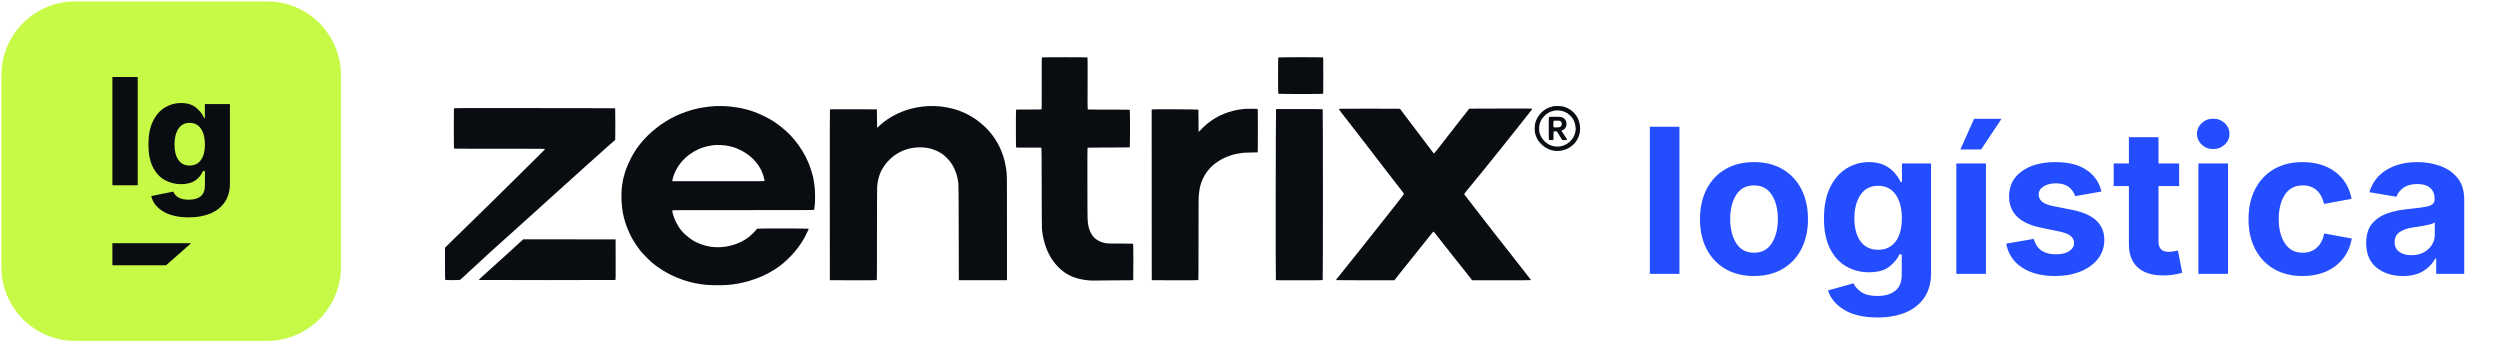
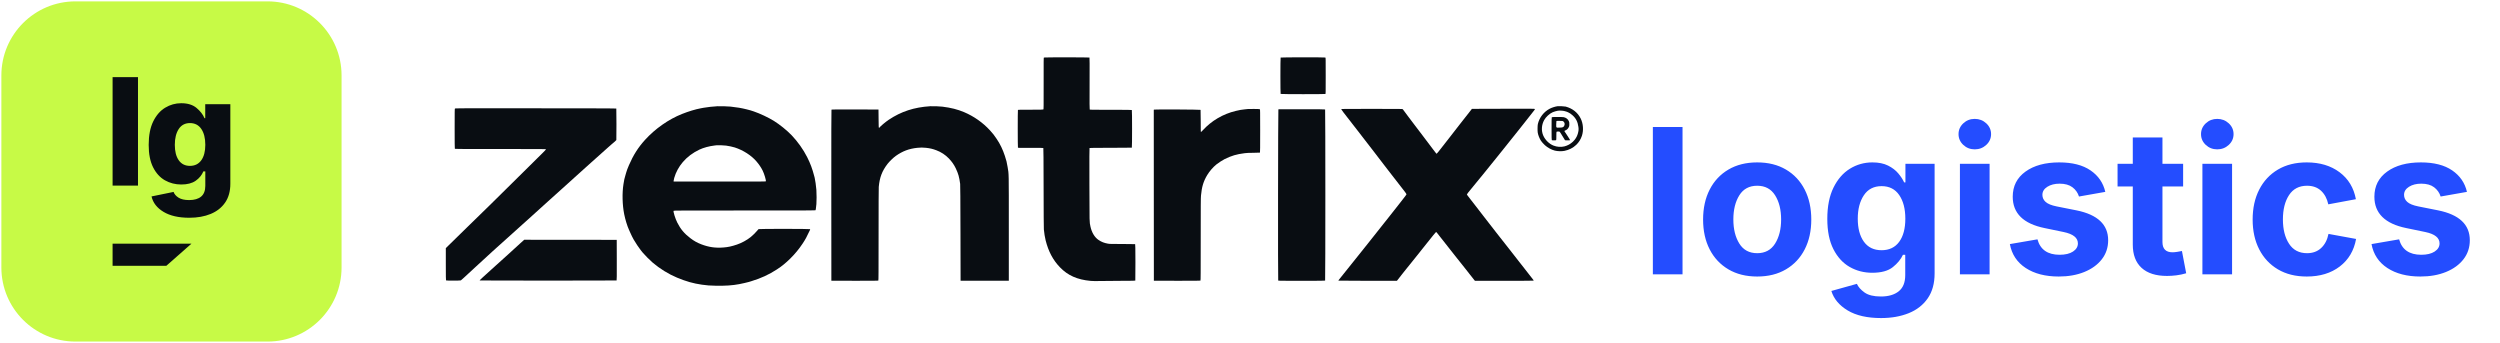
- <svg xmlns="http://www.w3.org/2000/svg" viewBox="0 0 2191 300" width="2191" height="300" color="#090D12">
+ <svg xmlns="http://www.w3.org/2000/svg" viewBox="0 0 2187 300" width="2187" height="300" color="#090D12">
  <g transform="scale(0.3)">
    <rect x="4" y="4" width="992" height="992" rx="216" fill="#C7FA46" />
    <path d="M402.382 225.0V541.183H328.324V225.0ZM551.994 634.976Q505.522 634.976 476.874 617.788Q448.227 600.599 441.861 572.801L506.158 559.644Q509.341 569.193 520.482 576.302Q531.622 583.411 551.57 583.411Q574.275 583.411 586.477 573.225Q598.679 563.039 598.679 541.819V499.803H592.949Q586.371 515.93 570.774 526.965Q555.177 537.999 528.652 537.999Q502.551 537.999 481.012 525.798Q459.473 513.596 446.529 488.026Q433.585 462.455 433.585 422.561Q433.585 380.969 446.847 354.019Q460.11 327.07 481.755 314.019Q503.399 300.969 528.439 300.969Q556.662 300.969 573.108 314.762Q589.554 328.555 596.344 344.683H598.466V303.94H671.676V535.877Q671.676 568.557 656.504 590.626Q641.331 612.695 614.382 623.836Q587.432 634.976 551.994 634.976ZM553.904 483.675Q575.124 483.675 586.901 467.442Q598.679 451.208 598.679 422.349Q598.679 393.065 587.007 375.982Q575.336 358.9 553.904 358.9Q532.471 358.9 521.118 376.301Q509.766 393.701 509.766 422.349Q509.766 450.996 521.225 467.336Q532.684 483.675 553.904 483.675Z" fill="#090D12" />
    <path d="M328.3,710.5 L558.3,710.5 L485.1,775.0 L328.3,775.0 Z" fill="#090D12" />
  </g>
  <g transform="translate(390,50) scale(0.1610306) translate(-61,-61)" style="color:#090D12">
    <g fill="currentColor">
      <g transform="translate(0,1365) scale(0.1,-0.1)">
        <path d="M33100 13020 c-13 -8 -15 -174 -13 -1409 1 -1267 0 -1401 -14 -1413 -13 -10 -148 -13 -695 -13 -592 0 -680 -2 -688 -15 -14 -22 -13 -2015 1 -2041 10 -20 18 -21 689 -17 478 2 682 0 690 -8 8 -8 12 -634 15 -2160 2 -1341 7 -2192 14 -2264 16 -190 56 -431 96 -592 153 -606 398 -1067 774 -1460 427 -445 944 -676 1666 -742 133 -12 245 -13 655 -6 272 5 782 9 1132 10 498 0 639 3 645 13 4 6 7 453 6 991 -2 773 -6 981 -15 988 -7 4 -319 7 -694 8 -637 0 -688 1 -792 20 -199 36 -340 91 -499 197 -212 140 -374 407 -443 730 -56 268 -53 150 -57 2287 -3 1407 -1 1972 7 1980 8 8 344 11 1148 11 625 1 1143 4 1150 8 17 12 18 2027 0 2045 -9 9 -277 12 -1144 12 -990 0 -1133 2 -1144 15 -10 12 -11 311 -7 1414 4 1028 2 1402 -6 1410 -14 14 -2454 16 -2477 1z" />
        <path d="M45962 13018 c-17 -17 -17 -1959 0 -1976 16 -16 2399 -18 2429 -2 19 10 19 32 19 990 0 958 0 980 -19 990 -30 16 -2413 14 -2429 -2z" />
        <path d="M15370 10374 c-200 -8 -596 -52 -759 -84 -25 -5 -97 -18 -159 -30 -288 -54 -653 -165 -1007 -305 -727 -287 -1469 -807 -2014 -1410 -374 -413 -638 -830 -873 -1375 -69 -160 -122 -301 -146 -390 -6 -19 -26 -89 -45 -155 -60 -203 -67 -237 -107 -490 -76 -484 -60 -1121 40 -1625 59 -295 164 -637 259 -845 10 -22 38 -85 62 -140 56 -131 141 -302 192 -390 105 -182 295 -467 384 -577 21 -26 74 -91 117 -145 93 -114 379 -400 533 -534 376 -325 867 -627 1323 -816 505 -209 875 -314 1350 -383 280 -40 428 -51 755 -57 535 -9 903 16 1280 87 145 28 455 98 520 119 17 5 77 23 135 41 528 161 954 357 1385 638 269 175 471 339 724 587 254 250 481 525 676 820 156 237 210 336 395 729 10 21 16 45 13 52 -7 20 -2781 21 -2804 2 -9 -7 -45 -49 -81 -93 -77 -94 -243 -257 -343 -337 -214 -171 -490 -321 -755 -411 -283 -95 -474 -137 -719 -156 -450 -36 -806 16 -1220 175 -219 85 -383 177 -576 322 -332 250 -544 502 -721 855 -107 212 -223 583 -201 640 6 16 257 17 3856 17 3657 0 3851 1 3859 18 9 17 19 98 44 332 14 141 14 573 -1 770 -16 206 -64 546 -92 654 -6 23 -17 66 -25 96 -106 406 -209 681 -382 1025 -212 421 -518 851 -850 1197 -256 266 -648 582 -964 778 -294 182 -751 397 -1083 510 -166 57 -195 65 -390 114 -292 73 -530 113 -880 150 -141 15 -547 26 -705 20z m465 -2139 c141 -18 364 -66 473 -101 461 -150 900 -432 1179 -759 140 -163 247 -322 334 -495 87 -173 195 -535 175 -586 -5 -12 -332 -14 -2508 -12 l-2503 3 1 40 c0 22 15 92 33 155 89 311 246 601 467 860 237 278 537 504 898 676 226 107 531 189 826 224 52 6 109 12 125 15 60 7 383 -5 500 -20z" />
        <path d="M26925 10374 c-872 -54 -1578 -285 -2255 -737 -161 -108 -456 -354 -495 -414 -9 -13 -24 -23 -33 -21 -16 3 -17 44 -22 498 l-5 495 -1271 3 c-1061 2 -1273 0 -1283 -11 -8 -11 -10 -1224 -9 -4653 l3 -4639 1269 -3 c929 -1 1272 1 1282 9 12 10 14 416 14 2499 0 1550 4 2527 10 2591 49 522 176 854 474 1248 93 122 324 346 444 431 377 266 722 397 1178 445 178 19 298 19 471 0 221 -25 353 -56 554 -130 268 -100 499 -252 693 -455 158 -166 281 -343 369 -530 140 -298 186 -461 239 -845 8 -56 13 -857 17 -2670 l6 -2590 1310 0 1310 0 0 2845 c0 3153 5 2917 -65 3330 -44 265 -68 362 -151 610 -115 348 -250 628 -438 910 -134 201 -221 313 -369 473 -390 424 -872 763 -1407 990 -352 149 -713 240 -1180 298 -154 19 -522 32 -660 23z" />
        <path d="M61000 10374 c-120 -16 -299 -72 -415 -132 -324 -167 -568 -481 -650 -836 -19 -83 -23 -367 -6 -468 22 -134 94 -314 175 -441 36 -56 143 -177 215 -241 147 -133 355 -247 536 -292 155 -39 376 -45 523 -15 253 51 469 162 645 330 139 133 242 298 305 487 99 297 72 666 -68 945 -163 323 -442 543 -815 644 -59 16 -364 29 -445 19z m380 -263 c114 -30 130 -36 202 -69 83 -38 143 -78 232 -156 189 -166 288 -360 325 -641 18 -133 10 -214 -36 -375 -93 -321 -381 -591 -723 -677 -192 -48 -408 -32 -598 44 -235 93 -453 310 -556 550 -111 260 -92 573 51 833 93 171 295 356 469 431 68 28 208 69 274 79 90 14 276 4 360 -19z" />
        <path d="M60692 9778 c-9 -9 -12 -161 -12 -623 0 -462 3 -614 12 -623 16 -16 220 -16 236 0 9 9 12 73 12 228 0 155 3 219 12 228 14 14 141 16 167 2 10 -5 74 -104 142 -220 68 -116 132 -220 142 -231 16 -17 32 -19 147 -19 76 0 131 4 135 10 3 6 -31 67 -78 138 -46 70 -107 165 -137 212 -29 47 -62 94 -72 106 -26 29 -22 53 9 65 100 38 157 88 205 181 31 59 33 69 33 168 0 95 -3 111 -29 167 -50 110 -147 184 -274 212 -75 16 -634 15 -650 -1z m632 -232 c73 -55 89 -165 37 -247 -44 -70 -79 -82 -247 -87 -193 -6 -185 -14 -181 191 2 85 7 159 11 166 6 9 50 11 175 9 167 -3 168 -3 205 -32z" />
        <path d="M1104 10245 c-12 -16 -14 -195 -14 -1088 0 -717 3 -1075 10 -1088 11 -19 49 -19 2481 -19 2040 0 2471 -2 2475 -13 3 -8 -72 -89 -183 -198 -103 -101 -507 -501 -898 -889 -819 -813 -1286 -1275 -1675 -1654 -151 -148 -300 -294 -330 -325 -30 -31 -190 -187 -355 -346 -165 -159 -411 -400 -547 -534 -136 -135 -252 -247 -258 -251 -8 -5 -723 -705 -1073 -1050 l-127 -126 0 -870 c0 -663 3 -873 12 -882 17 -17 774 -16 805 1 12 7 93 78 178 157 86 80 203 188 260 240 57 52 237 219 401 370 164 151 343 316 398 365 55 50 152 139 216 199 63 60 174 161 245 225 72 63 182 163 245 221 101 93 329 298 539 484 198 176 627 561 696 626 44 41 127 117 185 167 58 51 173 155 257 230 270 245 435 393 689 623 137 124 326 295 420 380 270 246 631 570 734 660 90 79 405 363 738 666 84 76 205 186 270 243 64 57 207 185 316 285 110 100 246 222 302 271 56 50 182 162 280 250 98 88 246 220 328 293 83 74 213 190 289 259 75 69 166 148 201 177 125 101 254 216 260 232 9 24 7 1697 -2 1711 -7 10 -904 13 -4381 15 -4343 3 -4373 3 -4387 -17z" />
        <path d="M56779 10233 l-427 -3 -153 -197 c-85 -108 -218 -277 -296 -376 -79 -98 -191 -242 -250 -319 -119 -155 -314 -406 -462 -595 -53 -66 -139 -177 -191 -245 -52 -67 -162 -208 -245 -313 -83 -104 -186 -236 -229 -292 -44 -57 -85 -103 -92 -103 -7 0 -81 93 -166 207 -230 310 -396 531 -614 813 -108 140 -298 390 -422 555 -125 165 -281 371 -347 459 -66 87 -154 206 -197 265 -42 58 -83 114 -92 124 -15 16 -108 17 -1681 17 -1354 0 -1665 -2 -1665 -13 0 -15 216 -304 341 -457 47 -58 105 -132 130 -165 24 -33 78 -103 119 -155 42 -52 172 -220 290 -373 118 -153 261 -338 317 -410 57 -73 141 -181 187 -242 47 -60 123 -158 168 -217 46 -58 153 -197 238 -308 85 -111 187 -243 225 -294 96 -123 182 -236 300 -391 54 -71 167 -217 249 -323 83 -107 160 -206 171 -221 11 -15 74 -96 140 -180 147 -187 302 -387 358 -461 23 -30 89 -116 148 -190 118 -151 169 -223 169 -240 0 -12 -69 -106 -210 -285 -47 -60 -169 -216 -270 -345 -192 -245 -285 -364 -505 -640 -72 -91 -237 -298 -365 -460 -128 -162 -304 -383 -389 -491 -86 -108 -237 -298 -336 -424 -99 -126 -222 -280 -273 -342 -51 -63 -134 -167 -185 -232 -85 -109 -271 -341 -901 -1125 -297 -369 -273 -335 -255 -347 8 -5 670 -9 1591 -9 l1577 0 73 93 c40 52 136 175 213 273 77 98 162 206 190 239 28 33 177 218 331 410 154 193 317 395 361 450 44 55 149 188 234 295 584 735 710 890 727 889 18 -1 42 -30 202 -239 87 -115 198 -255 485 -615 61 -76 159 -201 219 -278 59 -77 163 -208 230 -291 66 -82 191 -238 276 -346 85 -109 189 -239 231 -291 42 -52 107 -134 144 -184 107 -141 278 -357 302 -382 l22 -23 1590 0 c1099 0 1592 3 1596 10 4 6 1 19 -7 29 -33 47 -358 464 -499 640 -85 108 -218 277 -295 376 -77 99 -190 243 -250 320 -60 77 -175 223 -254 325 -79 102 -203 259 -275 350 -73 91 -188 237 -256 325 -69 88 -165 211 -214 273 -161 204 -431 551 -685 882 -53 69 -152 197 -220 285 -68 88 -185 239 -259 335 -74 96 -175 227 -226 290 -146 185 -185 238 -185 253 0 14 107 152 251 323 41 49 136 166 212 259 75 94 171 211 213 260 41 50 136 164 209 255 73 91 190 235 259 320 70 85 157 193 193 240 37 47 135 168 219 270 83 102 259 320 390 486 131 165 356 446 499 624 143 178 301 375 351 439 49 64 182 231 295 372 218 274 497 627 568 722 36 47 41 60 31 72 -11 13 -165 15 -1289 13 -702 -2 -1468 -4 -1702 -5z" />
        <path d="M44200 10224 c-19 -2 -102 -11 -185 -19 -180 -18 -278 -35 -490 -86 -697 -167 -1323 -535 -1796 -1056 -46 -51 -90 -93 -96 -93 -10 0 -13 125 -13 598 0 328 -4 603 -8 609 -12 18 -2487 32 -2520 14 l-22 -12 2 -4642 3 -4642 1259 -3 c922 -1 1262 1 1272 9 12 10 14 374 14 2233 0 1881 3 2247 15 2388 42 468 133 771 336 1110 125 208 313 426 497 576 101 83 350 245 452 294 391 190 634 261 1080 320 124 16 223 20 491 22 185 2 341 6 348 10 8 5 11 308 11 1175 0 1039 -2 1170 -15 1181 -12 10 -89 14 -308 16 -161 1 -308 0 -327 -2z" />
        <path d="M45839 10189 c-17 -32 -27 -9263 -9 -9284 11 -13 157 -15 1274 -15 968 0 1265 3 1274 12 17 17 17 9279 0 9296 -9 9 -305 12 -1270 12 l-1257 0 -12 -21z" />
        <path d="M4669 2940 c-110 -100 -283 -257 -382 -349 -100 -93 -217 -199 -259 -237 -100 -89 -590 -531 -725 -654 -58 -52 -142 -129 -188 -170 -482 -432 -675 -612 -669 -622 7 -10 7424 -10 7442 0 10 7 12 235 10 1108 l-3 1099 -2512 3 -2513 2 -201 -180z" />
      </g>
    </g>
  </g>
-   <path d="M1471.874 111.098V240.0H1445.921V111.098ZM1537.19 241.903Q1522.656 241.903 1512.015 235.631Q1501.374 229.359 1495.621 218.156Q1489.868 206.953 1489.868 192.073Q1489.868 177.106 1495.621 165.86Q1501.374 154.613 1512.015 148.341Q1522.656 142.069 1537.19 142.069Q1551.724 142.069 1562.365 148.341Q1573.006 154.613 1578.759 165.86Q1584.512 177.106 1584.512 192.073Q1584.512 206.953 1578.759 218.156Q1573.006 229.359 1562.365 235.631Q1551.724 241.903 1537.19 241.903ZM1537.19 221.487Q1547.572 221.487 1552.849 213.095Q1558.126 204.703 1558.126 191.986Q1558.126 179.182 1552.849 170.834Q1547.572 162.486 1537.19 162.486Q1526.809 162.486 1521.575 170.834Q1516.341 179.182 1516.341 191.986Q1516.341 204.703 1521.575 213.095Q1526.809 221.487 1537.19 221.487ZM1645.589 278.238Q1627.422 278.238 1616.348 271.577Q1605.275 264.915 1602.074 254.534L1624.394 248.305Q1626.211 252.371 1631.099 255.875Q1635.987 259.379 1645.416 259.379Q1655.279 259.379 1660.988 254.837Q1666.698 250.295 1666.698 240.692V222.871H1664.708Q1662.027 228.753 1655.841 233.685Q1649.655 238.616 1637.89 238.616Q1626.989 238.616 1618.079 233.512Q1609.168 228.407 1603.847 217.94Q1598.527 207.472 1598.527 191.467Q1598.527 175.116 1603.934 164.129Q1609.341 153.142 1618.295 147.606Q1627.249 142.069 1637.976 142.069Q1646.108 142.069 1651.645 144.837Q1657.182 147.606 1660.599 151.672Q1664.016 155.738 1665.747 159.544H1666.871V143.28H1692.392V239.221Q1692.392 252.285 1686.38 260.979Q1680.367 269.673 1669.769 273.956Q1659.172 278.238 1645.589 278.238ZM1646.022 218.891Q1655.971 218.891 1661.378 211.581Q1666.785 204.271 1666.785 191.294Q1666.785 178.404 1661.421 170.618Q1656.057 162.832 1646.022 162.832Q1635.814 162.832 1630.493 170.834Q1625.173 178.836 1625.173 191.294Q1625.173 204.011 1630.536 211.451Q1635.9 218.891 1646.022 218.891ZM1714.539 240.0V143.28H1740.493V240.0ZM1718.086 130.995 1730.111 104.09H1754.161L1736.254 130.995ZM1800.964 241.903Q1783.489 241.903 1772.113 234.463Q1760.736 227.023 1758.227 213.527L1782.364 209.375Q1786.084 222.871 1801.743 222.871Q1809.183 222.871 1813.465 220.059Q1817.747 217.247 1817.747 212.922Q1817.747 205.568 1805.29 202.973L1788.593 199.513Q1760.736 193.803 1760.736 172.088Q1760.736 158.16 1771.896 150.114Q1783.056 142.069 1801.397 142.069Q1818.613 142.069 1828.821 149.076Q1839.029 156.084 1841.711 167.849L1818.699 171.915Q1817.142 166.984 1812.989 163.827Q1808.837 160.669 1801.743 160.669Q1795.341 160.669 1791.015 163.394Q1786.69 166.119 1786.69 170.445Q1786.69 174.078 1789.501 176.63Q1792.313 179.182 1799.147 180.567L1816.536 184.027Q1844.22 189.65 1844.22 210.153Q1844.22 219.67 1838.683 226.807Q1833.147 233.944 1823.371 237.924Q1813.595 241.903 1800.964 241.903ZM1909.796 143.28V163.091H1891.715V211.711Q1891.715 220.708 1900.539 220.708Q1902.01 220.708 1904.648 220.319Q1907.287 219.929 1908.758 219.583L1912.478 239.048Q1908.152 240.346 1903.87 240.865Q1899.587 241.384 1895.694 241.384Q1881.161 241.384 1873.461 234.333Q1865.761 227.283 1865.761 213.96V163.091H1852.439V143.28H1865.761V120.268H1891.715V143.28ZM1926.666 240.0V143.28H1952.619V240.0ZM1939.642 130.649Q1933.76 130.649 1929.607 126.756Q1925.454 122.863 1925.454 117.327Q1925.454 111.79 1929.607 107.897Q1933.76 104.004 1939.642 104.004Q1945.525 104.004 1949.721 107.897Q1953.917 111.79 1953.917 117.327Q1953.917 122.863 1949.721 126.756Q1945.525 130.649 1939.642 130.649ZM2017.935 241.903Q2003.315 241.903 1992.717 235.631Q1982.12 229.359 1976.367 218.156Q1970.614 206.953 1970.614 192.073Q1970.614 177.106 1976.367 165.86Q1982.12 154.613 1992.717 148.341Q2003.315 142.069 2017.935 142.069Q2035.151 142.069 2046.657 150.677Q2058.163 159.285 2060.932 174.251L2036.795 178.75Q2035.151 171.223 2030.436 166.854Q2025.721 162.486 2018.195 162.486Q2007.814 162.486 2002.45 170.661Q1997.086 178.836 1997.086 191.986Q1997.086 204.963 2002.45 213.225Q2007.814 221.487 2018.195 221.487Q2025.721 221.487 2030.566 216.945Q2035.411 212.403 2036.968 204.617L2061.105 209.029Q2058.336 224.341 2046.83 233.122Q2035.324 241.903 2017.935 241.903ZM2105.918 241.903Q2092.076 241.903 2082.906 234.593Q2073.735 227.283 2073.735 212.922Q2073.735 202.108 2078.926 195.966Q2084.117 189.823 2092.422 186.968Q2100.727 184.113 2110.243 183.248Q2122.701 182.037 2128.194 180.696Q2133.688 179.355 2133.688 174.597V174.165Q2133.688 168.022 2129.752 164.648Q2125.815 161.274 2118.548 161.274Q2111.022 161.274 2106.437 164.519Q2101.852 167.763 2100.294 172.434L2076.504 168.455Q2080.224 155.911 2091.341 148.99Q2102.457 142.069 2118.635 142.069Q2129.016 142.069 2138.403 145.356Q2147.789 148.644 2153.715 155.867Q2159.641 163.091 2159.641 174.857V240.0H2135.072V226.591H2134.207Q2130.66 233.339 2123.653 237.621Q2116.645 241.903 2105.918 241.903ZM2113.271 223.649Q2122.355 223.649 2128.108 218.372Q2133.861 213.095 2133.861 205.395V194.927Q2132.304 196.052 2128.8 196.874Q2125.296 197.696 2121.403 198.345Q2117.51 198.993 2114.655 199.34Q2107.475 200.378 2103.063 203.406Q2098.651 206.433 2098.651 212.23Q2098.651 217.853 2102.76 220.751Q2106.869 223.649 2113.271 223.649Z" fill="#244DFF" />
+   <path d="M1471.874 111.098V240.0H1445.921V111.098ZM1537.19 241.903Q1522.656 241.903 1512.015 235.631Q1501.374 229.359 1495.621 218.156Q1489.868 206.953 1489.868 192.073Q1489.868 177.106 1495.621 165.86Q1501.374 154.613 1512.015 148.341Q1522.656 142.069 1537.19 142.069Q1551.724 142.069 1562.365 148.341Q1573.006 154.613 1578.759 165.86Q1584.512 177.106 1584.512 192.073Q1584.512 206.953 1578.759 218.156Q1573.006 229.359 1562.365 235.631Q1551.724 241.903 1537.19 241.903ZM1537.19 221.487Q1547.572 221.487 1552.849 213.095Q1558.126 204.703 1558.126 191.986Q1558.126 179.182 1552.849 170.834Q1547.572 162.486 1537.19 162.486Q1526.809 162.486 1521.575 170.834Q1516.341 179.182 1516.341 191.986Q1516.341 204.703 1521.575 213.095Q1526.809 221.487 1537.19 221.487ZM1645.589 278.238Q1627.422 278.238 1616.348 271.577Q1605.275 264.915 1602.074 254.534L1624.394 248.305Q1626.211 252.371 1631.099 255.875Q1635.987 259.379 1645.416 259.379Q1655.279 259.379 1660.988 254.837Q1666.698 250.295 1666.698 240.692V222.871H1664.708Q1662.027 228.753 1655.841 233.685Q1649.655 238.616 1637.89 238.616Q1626.989 238.616 1618.079 233.512Q1609.168 228.407 1603.847 217.94Q1598.527 207.472 1598.527 191.467Q1598.527 175.116 1603.934 164.129Q1609.341 153.142 1618.295 147.606Q1627.249 142.069 1637.976 142.069Q1646.108 142.069 1651.645 144.837Q1657.182 147.606 1660.599 151.672Q1664.016 155.738 1665.747 159.544H1666.871V143.28H1692.392V239.221Q1692.392 252.285 1686.38 260.979Q1680.367 269.673 1669.769 273.956Q1659.172 278.238 1645.589 278.238ZM1646.022 218.891Q1655.971 218.891 1661.378 211.581Q1666.785 204.271 1666.785 191.294Q1666.785 178.404 1661.421 170.618Q1656.057 162.832 1646.022 162.832Q1635.814 162.832 1630.493 170.834Q1625.173 178.836 1625.173 191.294Q1625.173 204.011 1630.536 211.451Q1635.9 218.891 1646.022 218.891ZM1714.539 240.0V143.28H1740.493V240.0ZM1727.516 130.649Q1721.633 130.649 1717.481 126.756Q1713.328 122.863 1713.328 117.327Q1713.328 111.79 1717.481 107.897Q1721.633 104.004 1727.516 104.004Q1733.399 104.004 1737.594 107.897Q1741.79 111.79 1741.79 117.327Q1741.79 122.863 1737.594 126.756Q1733.399 130.649 1727.516 130.649ZM1800.964 241.903Q1783.489 241.903 1772.113 234.463Q1760.736 227.023 1758.227 213.527L1782.364 209.375Q1786.084 222.871 1801.743 222.871Q1809.183 222.871 1813.465 220.059Q1817.747 217.247 1817.747 212.922Q1817.747 205.568 1805.29 202.973L1788.593 199.513Q1760.736 193.803 1760.736 172.088Q1760.736 158.16 1771.896 150.114Q1783.056 142.069 1801.397 142.069Q1818.613 142.069 1828.821 149.076Q1839.029 156.084 1841.711 167.849L1818.699 171.915Q1817.142 166.984 1812.989 163.827Q1808.837 160.669 1801.743 160.669Q1795.341 160.669 1791.015 163.394Q1786.69 166.119 1786.69 170.445Q1786.69 174.078 1789.501 176.63Q1792.313 179.182 1799.147 180.567L1816.536 184.027Q1844.22 189.65 1844.22 210.153Q1844.22 219.67 1838.683 226.807Q1833.147 233.944 1823.371 237.924Q1813.595 241.903 1800.964 241.903ZM1909.796 143.28V163.091H1891.715V211.711Q1891.715 220.708 1900.539 220.708Q1902.01 220.708 1904.648 220.319Q1907.287 219.929 1908.758 219.583L1912.478 239.048Q1908.152 240.346 1903.87 240.865Q1899.587 241.384 1895.694 241.384Q1881.161 241.384 1873.461 234.333Q1865.761 227.283 1865.761 213.96V163.091H1852.439V143.28H1865.761V120.268H1891.715V143.28ZM1926.666 240.0V143.28H1952.619V240.0ZM1939.642 130.649Q1933.76 130.649 1929.607 126.756Q1925.454 122.863 1925.454 117.327Q1925.454 111.79 1929.607 107.897Q1933.76 104.004 1939.642 104.004Q1945.525 104.004 1949.721 107.897Q1953.917 111.79 1953.917 117.327Q1953.917 122.863 1949.721 126.756Q1945.525 130.649 1939.642 130.649ZM2017.935 241.903Q2003.315 241.903 1992.717 235.631Q1982.12 229.359 1976.367 218.156Q1970.614 206.953 1970.614 192.073Q1970.614 177.106 1976.367 165.86Q1982.12 154.613 1992.717 148.341Q2003.315 142.069 2017.935 142.069Q2035.151 142.069 2046.657 150.677Q2058.163 159.285 2060.932 174.251L2036.795 178.75Q2035.151 171.223 2030.436 166.854Q2025.721 162.486 2018.195 162.486Q2007.814 162.486 2002.45 170.661Q1997.086 178.836 1997.086 191.986Q1997.086 204.963 2002.45 213.225Q2007.814 221.487 2018.195 221.487Q2025.721 221.487 2030.566 216.945Q2035.411 212.403 2036.968 204.617L2061.105 209.029Q2058.336 224.341 2046.83 233.122Q2035.324 241.903 2017.935 241.903ZM2117.337 241.903Q2099.862 241.903 2088.486 234.463Q2077.109 227.023 2074.601 213.527L2098.737 209.375Q2102.457 222.871 2118.116 222.871Q2125.556 222.871 2129.838 220.059Q2134.121 217.247 2134.121 212.922Q2134.121 205.568 2121.663 202.973L2104.966 199.513Q2077.109 193.803 2077.109 172.088Q2077.109 158.16 2088.269 150.114Q2099.429 142.069 2117.77 142.069Q2134.986 142.069 2145.194 149.076Q2155.402 156.084 2158.084 167.849L2135.072 171.915Q2133.515 166.984 2129.362 163.827Q2125.21 160.669 2118.116 160.669Q2111.714 160.669 2107.388 163.394Q2103.063 166.119 2103.063 170.445Q2103.063 174.078 2105.874 176.63Q2108.686 179.182 2115.521 180.567L2132.909 184.027Q2160.593 189.65 2160.593 210.153Q2160.593 219.67 2155.056 226.807Q2149.52 233.944 2139.744 237.924Q2129.968 241.903 2117.337 241.903Z" fill="#244DFF" />
</svg>
